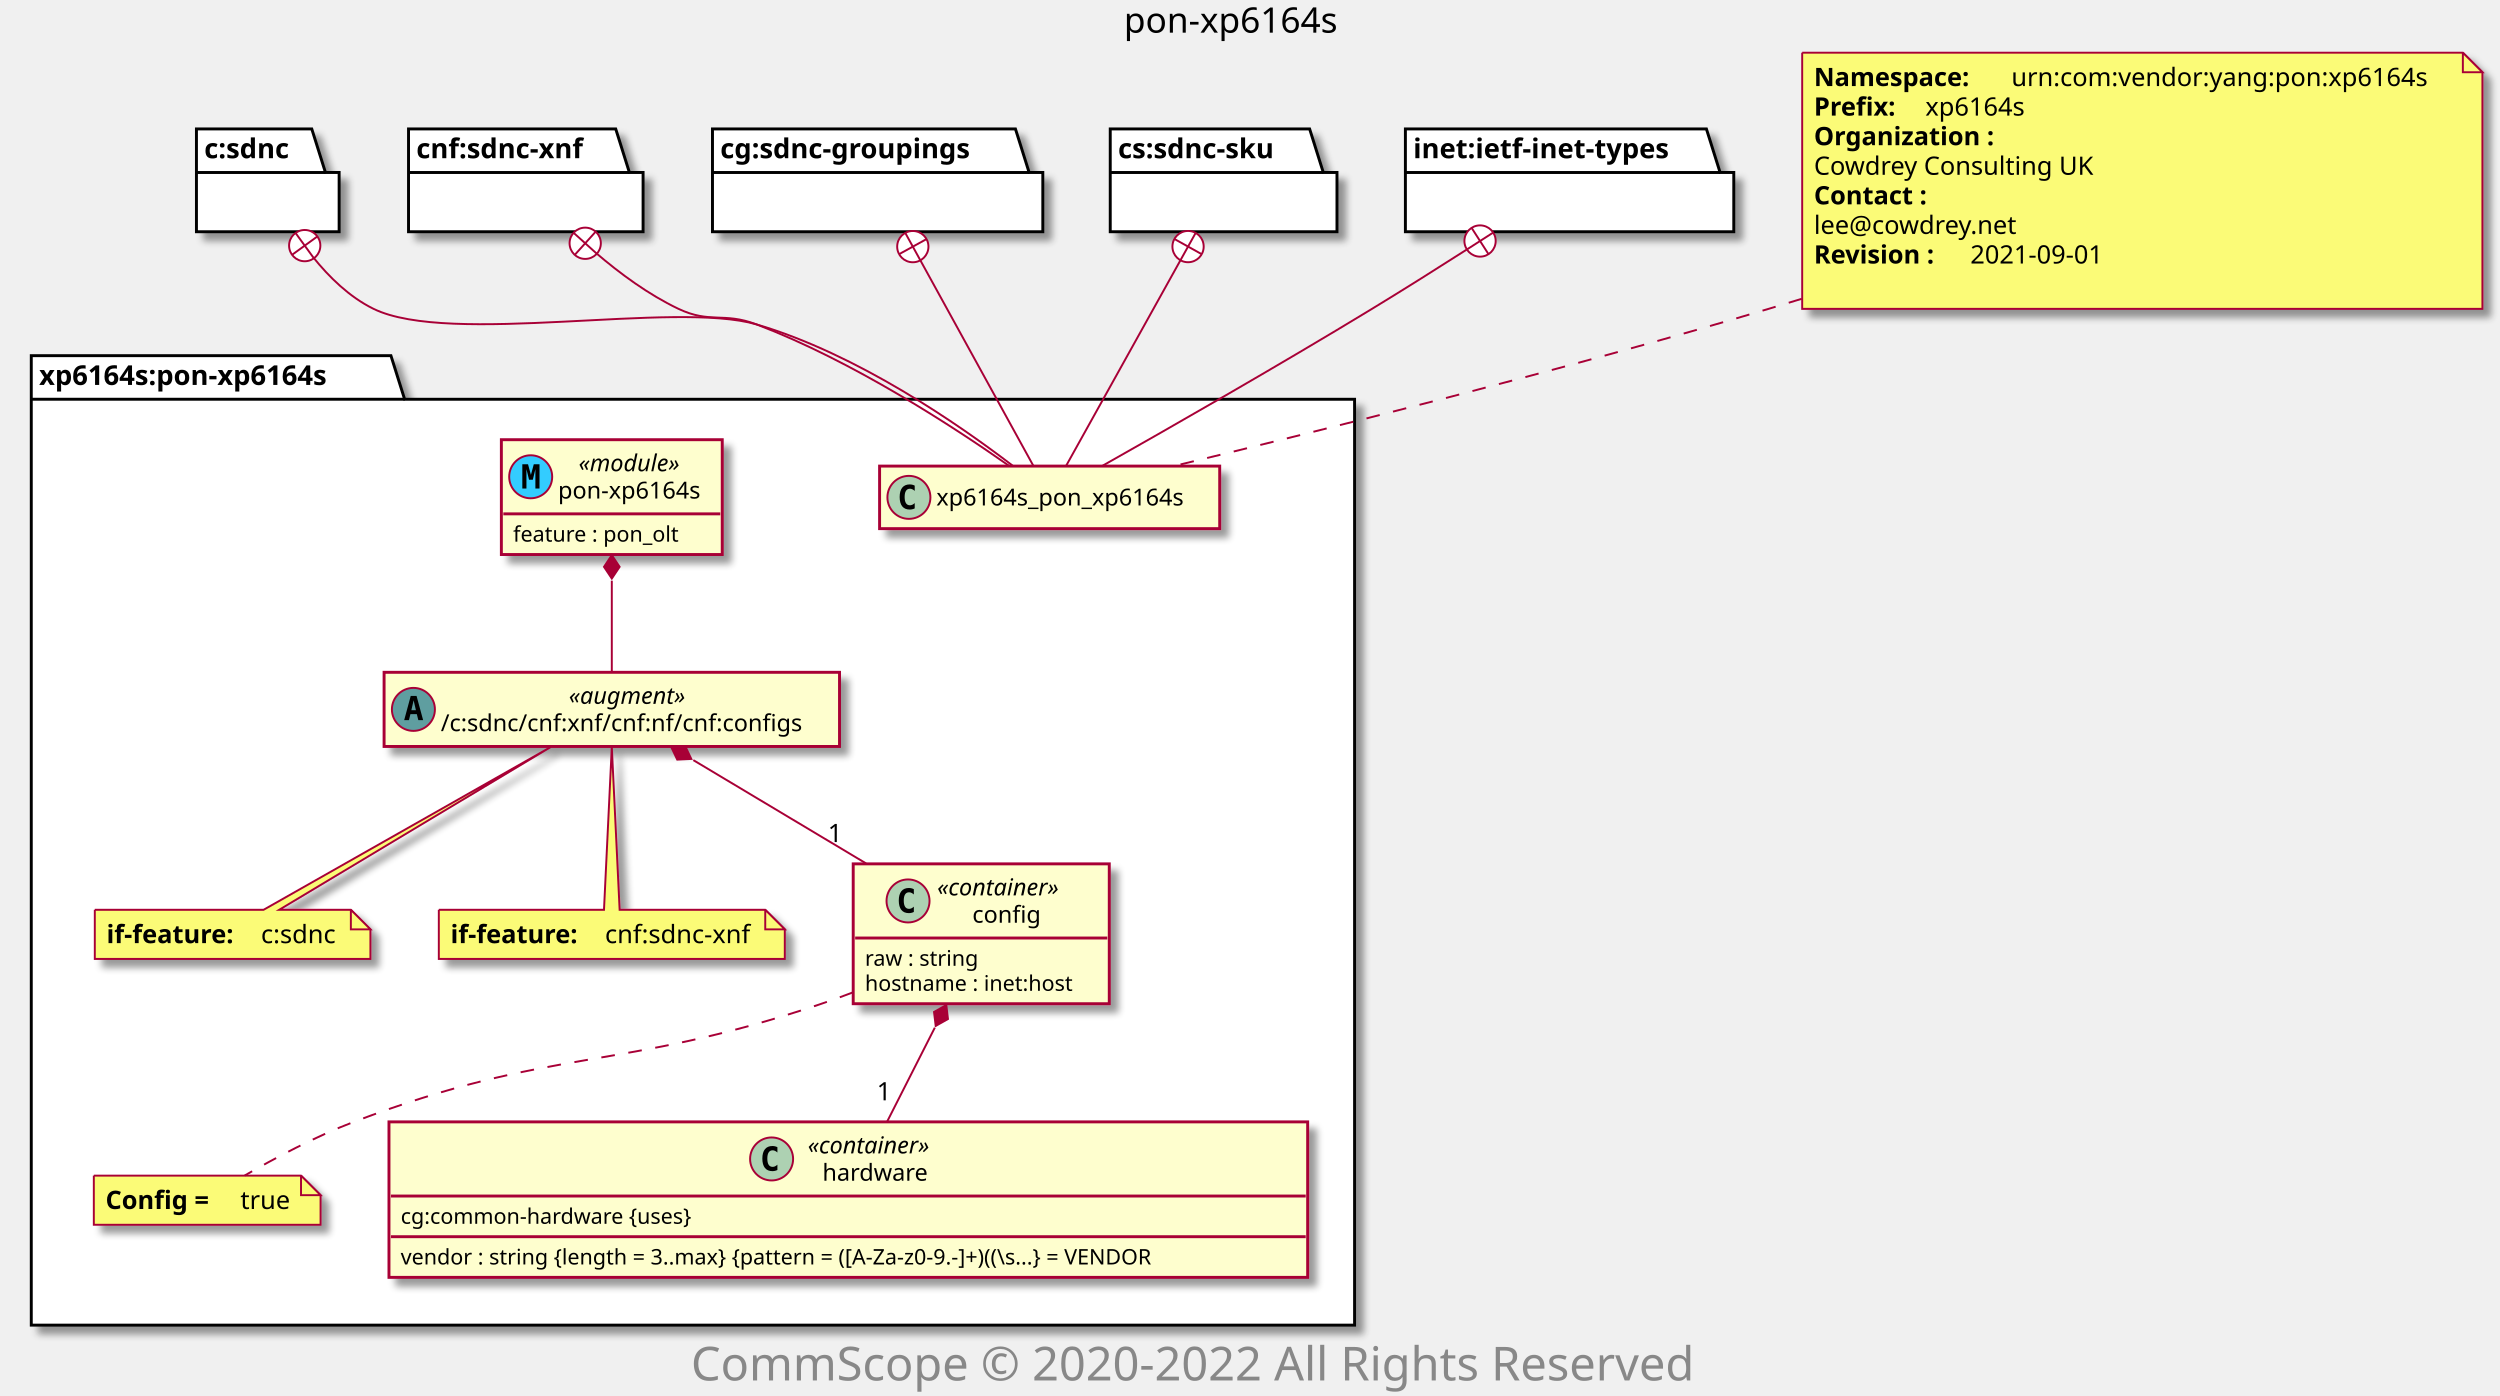
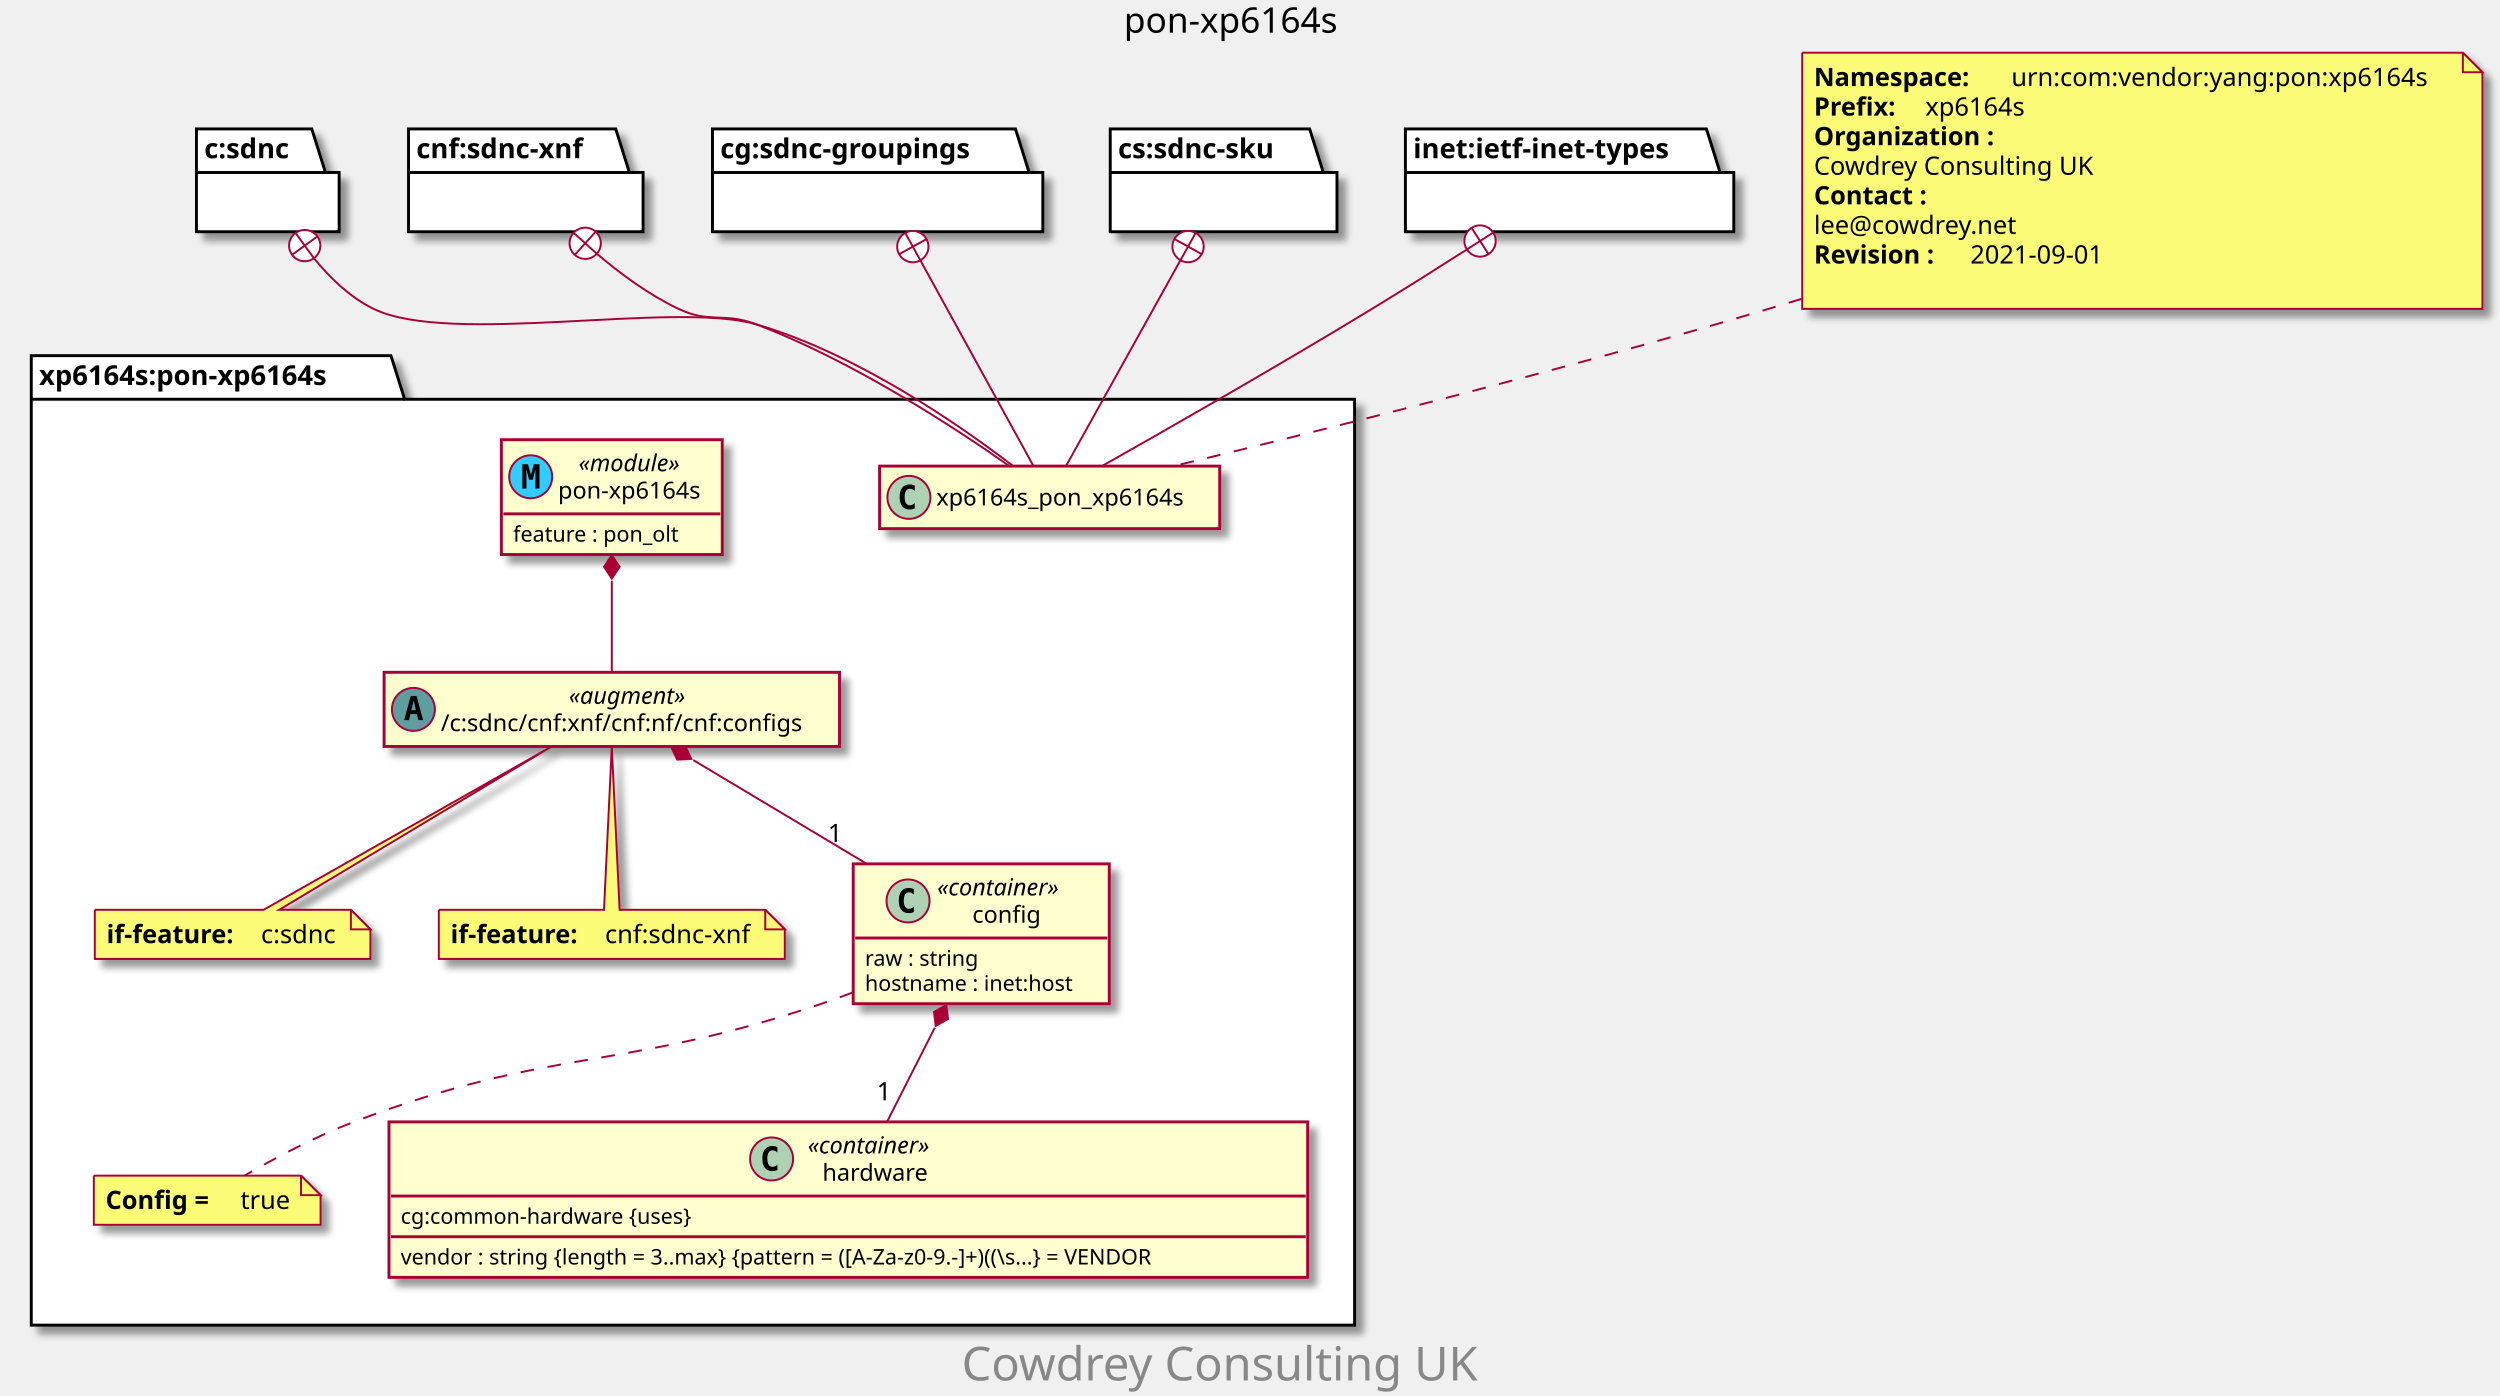
<svg xmlns="http://www.w3.org/2000/svg" contentScriptType="application/ecmascript" contentStyleType="text/css" height="714px" preserveAspectRatio="none" style="width:1279px;height:714px;background:#FFFFFF;" version="1.1" viewBox="0 0 1279 714" width="1279px" zoomAndPan="magnify">
  <defs>
-     <filter height="300%" id="f1x82i4rc23pvr" width="300%" x="-1" y="-1">
+     <filter height="300%" id="fmyyrbn0ep6z0" width="300%" x="-1" y="-1">
      <feGaussianBlur result="blurOut" stdDeviation="2.0" />
      <feColorMatrix in="blurOut" result="blurOut2" type="matrix" values="0 0 0 0 0 0 0 0 0 0 0 0 0 0 0 0 0 0 .4 0" />
      <feOffset dx="4.0" dy="4.0" in="blurOut2" result="blurOut3" />
      <feBlend in="SourceGraphic" in2="blurOut3" mode="normal" />
    </filter>
  </defs>
  <g>
    <text fill="#000000" font-family="sans-serif" font-size="18" lengthAdjust="spacing" textLength="114" x="575" y="16.708">pon-xp6164s</text>
-     <polygon fill="#FFFFFF" filter="url(#f1x82i4rc23pvr)" points="16,181.953,200,181.953,207,204.25,693,204.25,693,677.953,16,677.953,16,181.953" style="stroke:#000000;stroke-width:1.5;" />
+     <polygon fill="#FFFFFF" filter="url(#fmyyrbn0ep6z0)" points="16,181.953,200,181.953,207,204.25,693,204.25,693,677.953,16,677.953,16,181.953" style="stroke:#000000;stroke-width:1.5;" />
    <line style="stroke:#000000;stroke-width:1.5;" x1="16" x2="207" y1="204.25" y2="204.25" />
    <text fill="#000000" font-family="sans-serif" font-size="14" font-weight="bold" lengthAdjust="spacing" textLength="178" x="20" y="196.948">xp6164s:pon-xp6164s</text>
-     <polygon fill="#FFFFFF" filter="url(#f1x82i4rc23pvr)" points="100.5,65.953,159.5,65.953,166.5,88.25,173.5,88.25,173.5,118.547,100.5,118.547,100.5,65.953" style="stroke:#000000;stroke-width:1.5;" />
+     <polygon fill="#FFFFFF" filter="url(#fmyyrbn0ep6z0)" points="100.5,65.953,159.5,65.953,166.5,88.25,173.5,88.25,173.5,118.547,100.5,118.547,100.5,65.953" style="stroke:#000000;stroke-width:1.5;" />
    <line style="stroke:#000000;stroke-width:1.5;" x1="100.5" x2="166.5" y1="88.25" y2="88.25" />
    <text fill="#000000" font-family="sans-serif" font-size="14" font-weight="bold" lengthAdjust="spacing" textLength="53" x="104.5" y="80.948">c:sdnc</text>
-     <polygon fill="#FFFFFF" filter="url(#f1x82i4rc23pvr)" points="209,65.953,315,65.953,322,88.25,329,88.25,329,118.547,209,118.547,209,65.953" style="stroke:#000000;stroke-width:1.5;" />
+     <polygon fill="#FFFFFF" filter="url(#fmyyrbn0ep6z0)" points="209,65.953,315,65.953,322,88.25,329,88.25,329,118.547,209,118.547,209,65.953" style="stroke:#000000;stroke-width:1.5;" />
    <line style="stroke:#000000;stroke-width:1.5;" x1="209" x2="322" y1="88.25" y2="88.25" />
    <text fill="#000000" font-family="sans-serif" font-size="14" font-weight="bold" lengthAdjust="spacing" textLength="100" x="213" y="80.948">cnf:sdnc-xnf</text>
-     <polygon fill="#FFFFFF" filter="url(#f1x82i4rc23pvr)" points="364.5,65.953,519.5,65.953,526.5,88.25,533.5,88.25,533.5,118.547,364.5,118.547,364.5,65.953" style="stroke:#000000;stroke-width:1.5;" />
+     <polygon fill="#FFFFFF" filter="url(#fmyyrbn0ep6z0)" points="364.5,65.953,519.5,65.953,526.5,88.25,533.5,88.25,533.5,118.547,364.5,118.547,364.5,65.953" style="stroke:#000000;stroke-width:1.5;" />
    <line style="stroke:#000000;stroke-width:1.5;" x1="364.5" x2="526.5" y1="88.25" y2="88.25" />
    <text fill="#000000" font-family="sans-serif" font-size="14" font-weight="bold" lengthAdjust="spacing" textLength="149" x="368.5" y="80.948">cg:sdnc-groupings</text>
-     <polygon fill="#FFFFFF" filter="url(#f1x82i4rc23pvr)" points="568,65.953,670,65.953,677,88.25,684,88.25,684,118.547,568,118.547,568,65.953" style="stroke:#000000;stroke-width:1.5;" />
+     <polygon fill="#FFFFFF" filter="url(#fmyyrbn0ep6z0)" points="568,65.953,670,65.953,677,88.25,684,88.25,684,118.547,568,118.547,568,65.953" style="stroke:#000000;stroke-width:1.5;" />
    <line style="stroke:#000000;stroke-width:1.5;" x1="568" x2="677" y1="88.25" y2="88.25" />
    <text fill="#000000" font-family="sans-serif" font-size="14" font-weight="bold" lengthAdjust="spacing" textLength="96" x="572" y="80.948">cs:sdnc-sku</text>
-     <polygon fill="#FFFFFF" filter="url(#f1x82i4rc23pvr)" points="719,65.953,873,65.953,880,88.25,887,88.25,887,118.547,719,118.547,719,65.953" style="stroke:#000000;stroke-width:1.5;" />
+     <polygon fill="#FFFFFF" filter="url(#fmyyrbn0ep6z0)" points="719,65.953,873,65.953,880,88.25,887,88.25,887,118.547,719,118.547,719,65.953" style="stroke:#000000;stroke-width:1.5;" />
    <line style="stroke:#000000;stroke-width:1.5;" x1="719" x2="880" y1="88.25" y2="88.25" />
    <text fill="#000000" font-family="sans-serif" font-size="14" font-weight="bold" lengthAdjust="spacing" textLength="148" x="723" y="80.948">inet:ietf-inet-types</text>
-     <rect fill="#FEFECE" filter="url(#f1x82i4rc23pvr)" height="32" id="xp6164s_pon_xp6164s" style="stroke:#A80036;stroke-width:1.5;" width="174" x="450" y="238.453" />
+     <rect fill="#FEFECE" filter="url(#fmyyrbn0ep6z0)" height="32" id="xp6164s_pon_xp6164s" style="stroke:#A80036;stroke-width:1.5;" width="174" x="450" y="238.453" />
    <ellipse cx="465" cy="254.453" fill="#ADD1B2" rx="11" ry="11" style="stroke:#A80036;stroke-width:1.0;" />
    <path d="M467.969,260.094 Q467.391,260.391 466.75,260.531 Q466.109,260.688 465.406,260.688 Q462.906,260.688 461.578,259.047 Q460.266,257.391 460.266,254.266 Q460.266,251.141 461.578,249.484 Q462.906,247.828 465.406,247.828 Q466.109,247.828 466.75,247.984 Q467.406,248.141 467.969,248.438 L467.969,251.156 Q467.344,250.578 466.75,250.312 Q466.156,250.031 465.531,250.031 Q464.188,250.031 463.5,251.109 Q462.812,252.172 462.812,254.266 Q462.812,256.359 463.5,257.438 Q464.188,258.5 465.531,258.5 Q466.156,258.5 466.75,258.234 Q467.344,257.953 467.969,257.375 L467.969,260.094 Z " fill="#000000" />
    <text fill="#000000" font-family="sans-serif" font-size="12" lengthAdjust="spacing" textLength="142" x="479" y="258.607">xp6164s_pon_xp6164s</text>
-     <rect codeLine="32" fill="#FEFECE" filter="url(#f1x82i4rc23pvr)" height="58.742" id="pon_xp6164s" style="stroke:#A80036;stroke-width:1.5;" width="113" x="256.5" y="224.953" />
+     <rect codeLine="32" fill="#FEFECE" filter="url(#fmyyrbn0ep6z0)" height="58.742" id="pon_xp6164s" style="stroke:#A80036;stroke-width:1.5;" width="113" x="256.5" y="224.953" />
    <ellipse cx="271.5" cy="243.922" fill="#33CCFF" rx="11" ry="11" style="stroke:#A80036;stroke-width:1.0;" />
    <path d="M267.219,237.531 L270.141,237.531 L271.609,242.969 L273.078,237.531 L276.016,237.531 L276.016,249.922 L273.906,249.922 L273.906,240 L272.594,245.422 L270.656,245.422 L269.328,240 L269.328,249.922 L267.219,249.922 L267.219,237.531 Z " fill="#000000" />
    <text fill="#000000" font-family="sans-serif" font-size="12" font-style="italic" lengthAdjust="spacing" textLength="60" x="296" y="241.092">«module»</text>
    <text fill="#000000" font-family="sans-serif" font-size="12" lengthAdjust="spacing" textLength="81" x="285.5" y="255.06">pon-xp6164s</text>
    <line style="stroke:#A80036;stroke-width:1.5;" x1="257.5" x2="368.5" y1="262.891" y2="262.891" />
    <text fill="#000000" font-family="sans-serif" font-size="11" lengthAdjust="spacing" textLength="94" x="262.5" y="277.101">feature : pon_olt</text>
-     <rect codeLine="34" fill="#FEFECE" filter="url(#f1x82i4rc23pvr)" height="37.938" id="c_sdnc_cnf_xnf_cnf_nf_cnf_configs" style="stroke:#A80036;stroke-width:1.5;" width="233" x="196.5" y="343.953" />
+     <rect codeLine="34" fill="#FEFECE" filter="url(#fmyyrbn0ep6z0)" height="37.938" id="c_sdnc_cnf_xnf_cnf_nf_cnf_configs" style="stroke:#A80036;stroke-width:1.5;" width="233" x="196.5" y="343.953" />
    <ellipse cx="211.5" cy="362.922" fill="#5F9EA0" rx="11" ry="11" style="stroke:#A80036;stroke-width:1.0;" />
    <path d="M211.609,358.266 L210.453,363.344 L212.781,363.344 L211.609,358.266 Z M210.125,356.031 L213.109,356.031 L216.469,368.422 L214.016,368.422 L213.25,365.359 L209.969,365.359 L209.219,368.422 L206.781,368.422 L210.125,356.031 Z " fill="#000000" />
    <text fill="#000000" font-family="sans-serif" font-size="12" font-style="italic" lengthAdjust="spacing" textLength="70" x="291" y="360.092">«augment»</text>
    <text fill="#000000" font-family="sans-serif" font-size="12" lengthAdjust="spacing" textLength="201" x="225.5" y="374.06">/c:sdnc/cnf:xnf/cnf:nf/cnf:configs</text>
-     <path d="M48.5,465.453 L48.5,490.586 A0,0 0 0 0 48.5,490.586 L189.5,490.586 A0,0 0 0 0 189.5,490.586 L189.5,475.453 L179.5,465.453 L142.84,465.453 L281.83,382.113 L134.84,465.453 L48.5,465.453 A0,0 0 0 0 48.5,465.453 " fill="#FBFB77" filter="url(#f1x82i4rc23pvr)" style="stroke:#A80036;stroke-width:1.0;" />
+     <path d="M48.5,465.453 L48.5,490.586 A0,0 0 0 0 48.5,490.586 L189.5,490.586 A0,0 0 0 0 189.5,490.586 L189.5,475.453 L179.5,465.453 L142.84,465.453 L281.83,382.113 L134.84,465.453 L48.5,465.453 A0,0 0 0 0 48.5,465.453 " fill="#FBFB77" filter="url(#fmyyrbn0ep6z0)" style="stroke:#A80036;stroke-width:1.0;" />
    <path d="M179.5,465.453 L179.5,475.453 L189.5,475.453 L179.5,465.453 " fill="#FBFB77" style="stroke:#A80036;stroke-width:1.0;" />
    <text fill="#000000" font-family="sans-serif" font-size="13" font-weight="bold" lengthAdjust="spacing" textLength="74" x="54.5" y="482.52">if-feature:</text>
    <text fill="#000000" font-family="sans-serif" font-size="13" lengthAdjust="spacing" textLength="41" x="133.5" y="482.52">c:sdnc</text>
-     <path d="M224.5,465.453 L224.5,490.586 A0,0 0 0 0 224.5,490.586 L401.5,490.586 A0,0 0 0 0 401.5,490.586 L401.5,475.453 L391.5,465.453 L317,465.453 L313,382.113 L309,465.453 L224.5,465.453 A0,0 0 0 0 224.5,465.453 " fill="#FBFB77" filter="url(#f1x82i4rc23pvr)" style="stroke:#A80036;stroke-width:1.0;" />
+     <path d="M224.5,465.453 L224.5,490.586 A0,0 0 0 0 224.5,490.586 L401.5,490.586 A0,0 0 0 0 401.5,490.586 L401.5,475.453 L391.5,465.453 L317,465.453 L313,382.113 L309,465.453 L224.5,465.453 A0,0 0 0 0 224.5,465.453 " fill="#FBFB77" filter="url(#fmyyrbn0ep6z0)" style="stroke:#A80036;stroke-width:1.0;" />
    <path d="M391.5,465.453 L391.5,475.453 L401.5,475.453 L391.5,465.453 " fill="#FBFB77" style="stroke:#A80036;stroke-width:1.0;" />
    <text fill="#000000" font-family="sans-serif" font-size="13" font-weight="bold" lengthAdjust="spacing" textLength="74" x="230.5" y="482.52">if-feature:</text>
    <text fill="#000000" font-family="sans-serif" font-size="13" lengthAdjust="spacing" textLength="77" x="309.5" y="482.52">cnf:sdnc-xnf</text>
-     <rect codeLine="42" fill="#FEFECE" filter="url(#f1x82i4rc23pvr)" height="71.547" id="sdnc_I_sdnc_I_xnf_I_nf_I_configs_I_config" style="stroke:#A80036;stroke-width:1.5;" width="131" x="436.5" y="441.953" />
+     <rect codeLine="42" fill="#FEFECE" filter="url(#fmyyrbn0ep6z0)" height="71.547" id="sdnc_I_sdnc_I_xnf_I_nf_I_configs_I_config" style="stroke:#A80036;stroke-width:1.5;" width="131" x="436.5" y="441.953" />
    <ellipse cx="464.55" cy="460.922" fill="#ADD1B2" rx="11" ry="11" style="stroke:#A80036;stroke-width:1.0;" />
    <path d="M467.519,466.562 Q466.941,466.859 466.3,467 Q465.659,467.156 464.956,467.156 Q462.456,467.156 461.128,465.516 Q459.816,463.859 459.816,460.734 Q459.816,457.609 461.128,455.953 Q462.456,454.297 464.956,454.297 Q465.659,454.297 466.3,454.453 Q466.956,454.609 467.519,454.906 L467.519,457.625 Q466.894,457.047 466.3,456.781 Q465.706,456.5 465.081,456.5 Q463.738,456.5 463.05,457.578 Q462.363,458.641 462.363,460.734 Q462.363,462.828 463.05,463.906 Q463.738,464.969 465.081,464.969 Q465.706,464.969 466.3,464.703 Q466.894,464.422 467.519,463.844 L467.519,466.562 Z " fill="#000000" />
    <text fill="#000000" font-family="sans-serif" font-size="12" font-style="italic" lengthAdjust="spacing" textLength="74" x="479.45" y="458.092">«container»</text>
    <text fill="#000000" font-family="sans-serif" font-size="12" lengthAdjust="spacing" textLength="38" x="497.45" y="472.06">config</text>
    <line style="stroke:#A80036;stroke-width:1.5;" x1="437.5" x2="566.5" y1="479.891" y2="479.891" />
    <text fill="#000000" font-family="sans-serif" font-size="11" lengthAdjust="spacing" textLength="66" x="442.5" y="494.101">raw : string</text>
    <text fill="#000000" font-family="sans-serif" font-size="11" lengthAdjust="spacing" textLength="119" x="442.5" y="506.906">hostname : inet:host</text>
-     <path d="M48,601.453 L48,626.586 L164,626.586 L164,611.453 L154,601.453 L48,601.453 " fill="#FBFB77" filter="url(#f1x82i4rc23pvr)" style="stroke:#A80036;stroke-width:1.0;" />
+     <path d="M48,601.453 L48,626.586 L164,626.586 L164,611.453 L154,601.453 L48,601.453 " fill="#FBFB77" filter="url(#fmyyrbn0ep6z0)" style="stroke:#A80036;stroke-width:1.0;" />
    <path d="M154,601.453 L154,611.453 L164,611.453 L154,601.453 " fill="#FBFB77" style="stroke:#A80036;stroke-width:1.0;" />
    <text fill="#000000" font-family="sans-serif" font-size="13" font-weight="bold" lengthAdjust="spacing" textLength="64" x="54" y="618.52">Config =</text>
    <text fill="#000000" font-family="sans-serif" font-size="13" lengthAdjust="spacing" textLength="26" x="123" y="618.52">true</text>
-     <rect codeLine="49" fill="#FEFECE" filter="url(#f1x82i4rc23pvr)" height="79.547" id="sdnc_I_sdnc_I_xnf_I_nf_I_configs_I_config_I_hardware" style="stroke:#A80036;stroke-width:1.5;" width="470" x="199" y="573.953" />
+     <rect codeLine="49" fill="#FEFECE" filter="url(#fmyyrbn0ep6z0)" height="79.547" id="sdnc_I_sdnc_I_xnf_I_nf_I_configs_I_config_I_hardware" style="stroke:#A80036;stroke-width:1.5;" width="470" x="199" y="573.953" />
    <ellipse cx="394.75" cy="592.922" fill="#ADD1B2" rx="11" ry="11" style="stroke:#A80036;stroke-width:1.0;" />
    <path d="M397.719,598.562 Q397.141,598.859 396.5,599 Q395.859,599.156 395.156,599.156 Q392.656,599.156 391.328,597.516 Q390.016,595.859 390.016,592.734 Q390.016,589.609 391.328,587.953 Q392.656,586.297 395.156,586.297 Q395.859,586.297 396.5,586.453 Q397.156,586.609 397.719,586.906 L397.719,589.625 Q397.094,589.047 396.5,588.781 Q395.906,588.5 395.281,588.5 Q393.938,588.5 393.25,589.578 Q392.562,590.641 392.562,592.734 Q392.562,594.828 393.25,595.906 Q393.938,596.969 395.281,596.969 Q395.906,596.969 396.5,596.703 Q397.094,596.422 397.719,595.844 L397.719,598.562 Z " fill="#000000" />
    <text fill="#000000" font-family="sans-serif" font-size="12" font-style="italic" lengthAdjust="spacing" textLength="74" x="413.25" y="590.092">«container»</text>
    <text fill="#000000" font-family="sans-serif" font-size="12" lengthAdjust="spacing" textLength="59" x="420.75" y="604.061">hardware</text>
    <line style="stroke:#A80036;stroke-width:1.5;" x1="200" x2="668" y1="611.891" y2="611.891" />
    <text fill="#000000" font-family="sans-serif" font-size="11" lengthAdjust="spacing" textLength="170" x="205" y="626.101">cg:common-hardware {uses}</text>
    <line style="stroke:#A80036;stroke-width:1.5;" x1="200" x2="668" y1="632.695" y2="632.695" />
    <text fill="#000000" font-family="sans-serif" font-size="11" lengthAdjust="spacing" textLength="458" x="205" y="646.906">vendor : string {length = 3..max} {pattern = ([A-Za-z0-9.-]+)((\s...}   = VENDOR</text>
-     <path d="M922,26.953 L922,158.016 L1270,158.016 L1270,36.953 L1260,26.953 L922,26.953 " fill="#FBFB77" filter="url(#f1x82i4rc23pvr)" style="stroke:#A80036;stroke-width:1.0;" />
+     <path d="M922,26.953 L922,158.016 L1270,158.016 L1270,36.953 L1260,26.953 L922,26.953 " fill="#FBFB77" filter="url(#fmyyrbn0ep6z0)" style="stroke:#A80036;stroke-width:1.0;" />
    <path d="M1260,26.953 L1260,36.953 L1270,36.953 L1260,26.953 " fill="#FBFB77" style="stroke:#A80036;stroke-width:1.0;" />
    <text fill="#000000" font-family="sans-serif" font-size="13" font-weight="bold" lengthAdjust="spacing" textLength="92" x="928" y="44.02">Namespace:</text>
    <text fill="#000000" font-family="sans-serif" font-size="13" lengthAdjust="spacing" textLength="222" x="1029" y="44.02">urn:com:vendor:yang:pon:xp6164s</text>
    <text fill="#000000" font-family="sans-serif" font-size="13" font-weight="bold" lengthAdjust="spacing" textLength="48" x="928" y="59.153">Prefix:</text>
    <text fill="#000000" font-family="sans-serif" font-size="13" lengthAdjust="spacing" textLength="54" x="985" y="59.153">xp6164s</text>
    <text fill="#000000" font-family="sans-serif" font-size="13" font-weight="bold" lengthAdjust="spacing" textLength="104" x="928" y="74.286">Organization :</text>
    <text fill="#000000" font-family="sans-serif" font-size="13" lengthAdjust="spacing" textLength="147" x="928" y="89.418">Cowdrey Consulting UK</text>
    <text fill="#000000" font-family="sans-serif" font-size="13" font-weight="bold" lengthAdjust="spacing" textLength="67" x="928" y="104.551">Contact :</text>
    <text fill="#000000" font-family="sans-serif" font-size="13" lengthAdjust="spacing" textLength="109" x="928" y="119.684">lee@cowdrey.net</text>
    <text fill="#000000" font-family="sans-serif" font-size="13" font-weight="bold" lengthAdjust="spacing" textLength="71" x="928" y="134.817">Revision :</text>
    <text fill="#000000" font-family="sans-serif" font-size="13" lengthAdjust="spacing" textLength="74" x="1008" y="134.817">2021-09-01</text>
    <text fill="#000000" font-family="sans-serif" font-size="13" lengthAdjust="spacing" textLength="0" x="932" y="149.95" />
    <path d="M921.81,152.853 C916.15,154.593 910.53,156.303 905,157.953 C799.05,189.543 674.2,220.683 600.55,238.433 " fill="none" id="GMN8-xp6164s_pon_xp6164s" style="stroke:#A80036;stroke-width:1.0;stroke-dasharray:7.0,7.0;" />
    <path codeLine="27" d="M160.05,131.403 C168.42,141.863 178.85,151.973 191,157.953 C230.11,177.203 345.16,153.723 387,165.953 C438.51,181.013 490.91,217.433 518.06,238.223 " fill="none" id="c_sdnc-backto-xp6164s_pon_xp6164s" style="stroke:#A80036;stroke-width:1.0;" />
    <ellipse cx="155.894" cy="125.661" fill="#FFFFFF" rx="8" ry="8" style="stroke:#A80036;stroke-width:1.0;" />
    <line style="stroke:#A80036;stroke-width:1.0;" x1="160.589" x2="151.2" y1="132.139" y2="119.183" />
    <line style="stroke:#A80036;stroke-width:1.0;" x1="149.417" x2="162.372" y1="130.355" y2="120.966" />
    <path codeLine="28" d="M304.67,129.223 C317.15,139.943 331.85,150.743 347,157.953 C363.37,165.743 370.05,159.523 387,165.953 C436.33,184.673 488.31,218.693 516.27,238.343 " fill="none" id="cnf_sdnc_xnf-backto-xp6164s_pon_xp6164s" style="stroke:#A80036;stroke-width:1.0;" />
    <ellipse cx="299.393" cy="124.459" fill="#FFFFFF" rx="8" ry="8" style="stroke:#A80036;stroke-width:1.0;" />
    <line style="stroke:#A80036;stroke-width:1.0;" x1="305.335" x2="293.45" y1="129.815" y2="119.103" />
    <line style="stroke:#A80036;stroke-width:1.0;" x1="294.037" x2="304.748" y1="130.402" y2="118.516" />
    <path codeLine="29" d="M470.42,132.393 C489.2,166.533 515.5,214.363 528.72,238.403 " fill="none" id="cg_sdnc_groupings-backto-xp6164s_pon_xp6164s" style="stroke:#A80036;stroke-width:1.0;" />
    <ellipse cx="466.995" cy="126.173" fill="#FFFFFF" rx="8" ry="8" style="stroke:#A80036;stroke-width:1.0;" />
    <line style="stroke:#A80036;stroke-width:1.0;" x1="470.851" x2="463.14" y1="133.183" y2="119.163" />
    <line style="stroke:#A80036;stroke-width:1.0;" x1="459.986" x2="474.005" y1="130.028" y2="122.317" />
    <path codeLine="30" d="M604.34,132.393 C585.35,166.533 558.74,214.363 545.37,238.403 " fill="none" id="cs_sdnc_sku-backto-xp6164s_pon_xp6164s" style="stroke:#A80036;stroke-width:1.0;" />
    <ellipse cx="607.809" cy="126.153" fill="#FFFFFF" rx="8" ry="8" style="stroke:#A80036;stroke-width:1.0;" />
    <line style="stroke:#A80036;stroke-width:1.0;" x1="603.918" x2="611.7" y1="133.143" y2="119.163" />
    <line style="stroke:#A80036;stroke-width:1.0;" x1="600.819" x2="614.799" y1="122.262" y2="130.044" />
    <path codeLine="31" d="M751.18,127.163 C735.47,137.213 718.11,148.153 702,157.953 C653.79,187.283 596.61,219.903 563.79,238.423 " fill="none" id="inet_ietf_inet_types-backto-xp6164s_pon_xp6164s" style="stroke:#A80036;stroke-width:1.0;" />
    <ellipse cx="757.192" cy="123.301" fill="#FFFFFF" rx="8" ry="8" style="stroke:#A80036;stroke-width:1.0;" />
    <line style="stroke:#A80036;stroke-width:1.0;" x1="750.464" x2="763.92" y1="127.629" y2="118.973" />
    <line style="stroke:#A80036;stroke-width:1.0;" x1="752.864" x2="761.52" y1="116.573" y2="130.029" />
    <path codeLine="35" d="M313,297.083 C313,313.243 313,330.913 313,343.723 " fill="none" id="pon_xp6164s-backto-c_sdnc_cnf_xnf_cnf_nf_cnf_configs" style="stroke:#A80036;stroke-width:1.0;" />
    <polygon fill="#A80036" points="313,283.993,309,289.993,313,295.993,317,289.993,313,283.993" style="stroke:#A80036;stroke-width:1.0;" />
    <path codeLine="43" d="M354.7,388.883 C380.65,404.403 414.44,424.603 443.1,441.743 " fill="none" id="c_sdnc_cnf_xnf_cnf_nf_cnf_configs-backto-sdnc_I_sdnc_I_xnf_I_nf_I_configs_I_config" style="stroke:#A80036;stroke-width:1.0;" />
    <polygon fill="#A80036" points="343.37,382.113,346.467,388.625,353.669,388.272,350.572,381.759,343.37,382.113" style="stroke:#A80036;stroke-width:1.0;" />
    <text fill="#000000" font-family="sans-serif" font-size="13" lengthAdjust="spacing" textLength="8" x="423.503" y="430.805">1</text>
    <path d="M436.2,507.763 C430.43,509.973 424.64,512.063 419,513.953 C315.55,548.583 282.97,535.193 181,573.953 C161.25,581.463 139.98,592.863 125.16,601.403 " fill="none" id="sdnc_I_sdnc_I_xnf_I_nf_I_configs_I_config-GMN28" style="stroke:#A80036;stroke-width:1.0;stroke-dasharray:7.0,7.0;" />
    <path codeLine="50" d="M478.25,525.753 C470.3,541.423 461.53,558.713 453.9,573.733 " fill="none" id="sdnc_I_sdnc_I_xnf_I_nf_I_configs_I_config-backto-sdnc_I_sdnc_I_xnf_I_nf_I_configs_I_config_I_hardware" style="stroke:#A80036;stroke-width:1.0;" />
    <polygon fill="#A80036" points="484.13,514.163,477.848,517.704,478.7,524.864,484.982,521.324,484.13,514.163" style="stroke:#A80036;stroke-width:1.0;" />
    <text fill="#000000" font-family="sans-serif" font-size="13" lengthAdjust="spacing" textLength="8" x="448.533" y="562.945">1</text>
-     <text fill="#888888" font-family="sans-serif" font-size="24" lengthAdjust="spacing" textLength="557" x="353.5" y="706.231">CommScope © 2020-2022 All Rights Reserved</text>
+     <text fill="#888888" font-family="sans-serif" font-size="24" lengthAdjust="spacing" textLength="280" x="492" y="706.231">Cowdrey Consulting UK</text>
  </g>
</svg>
